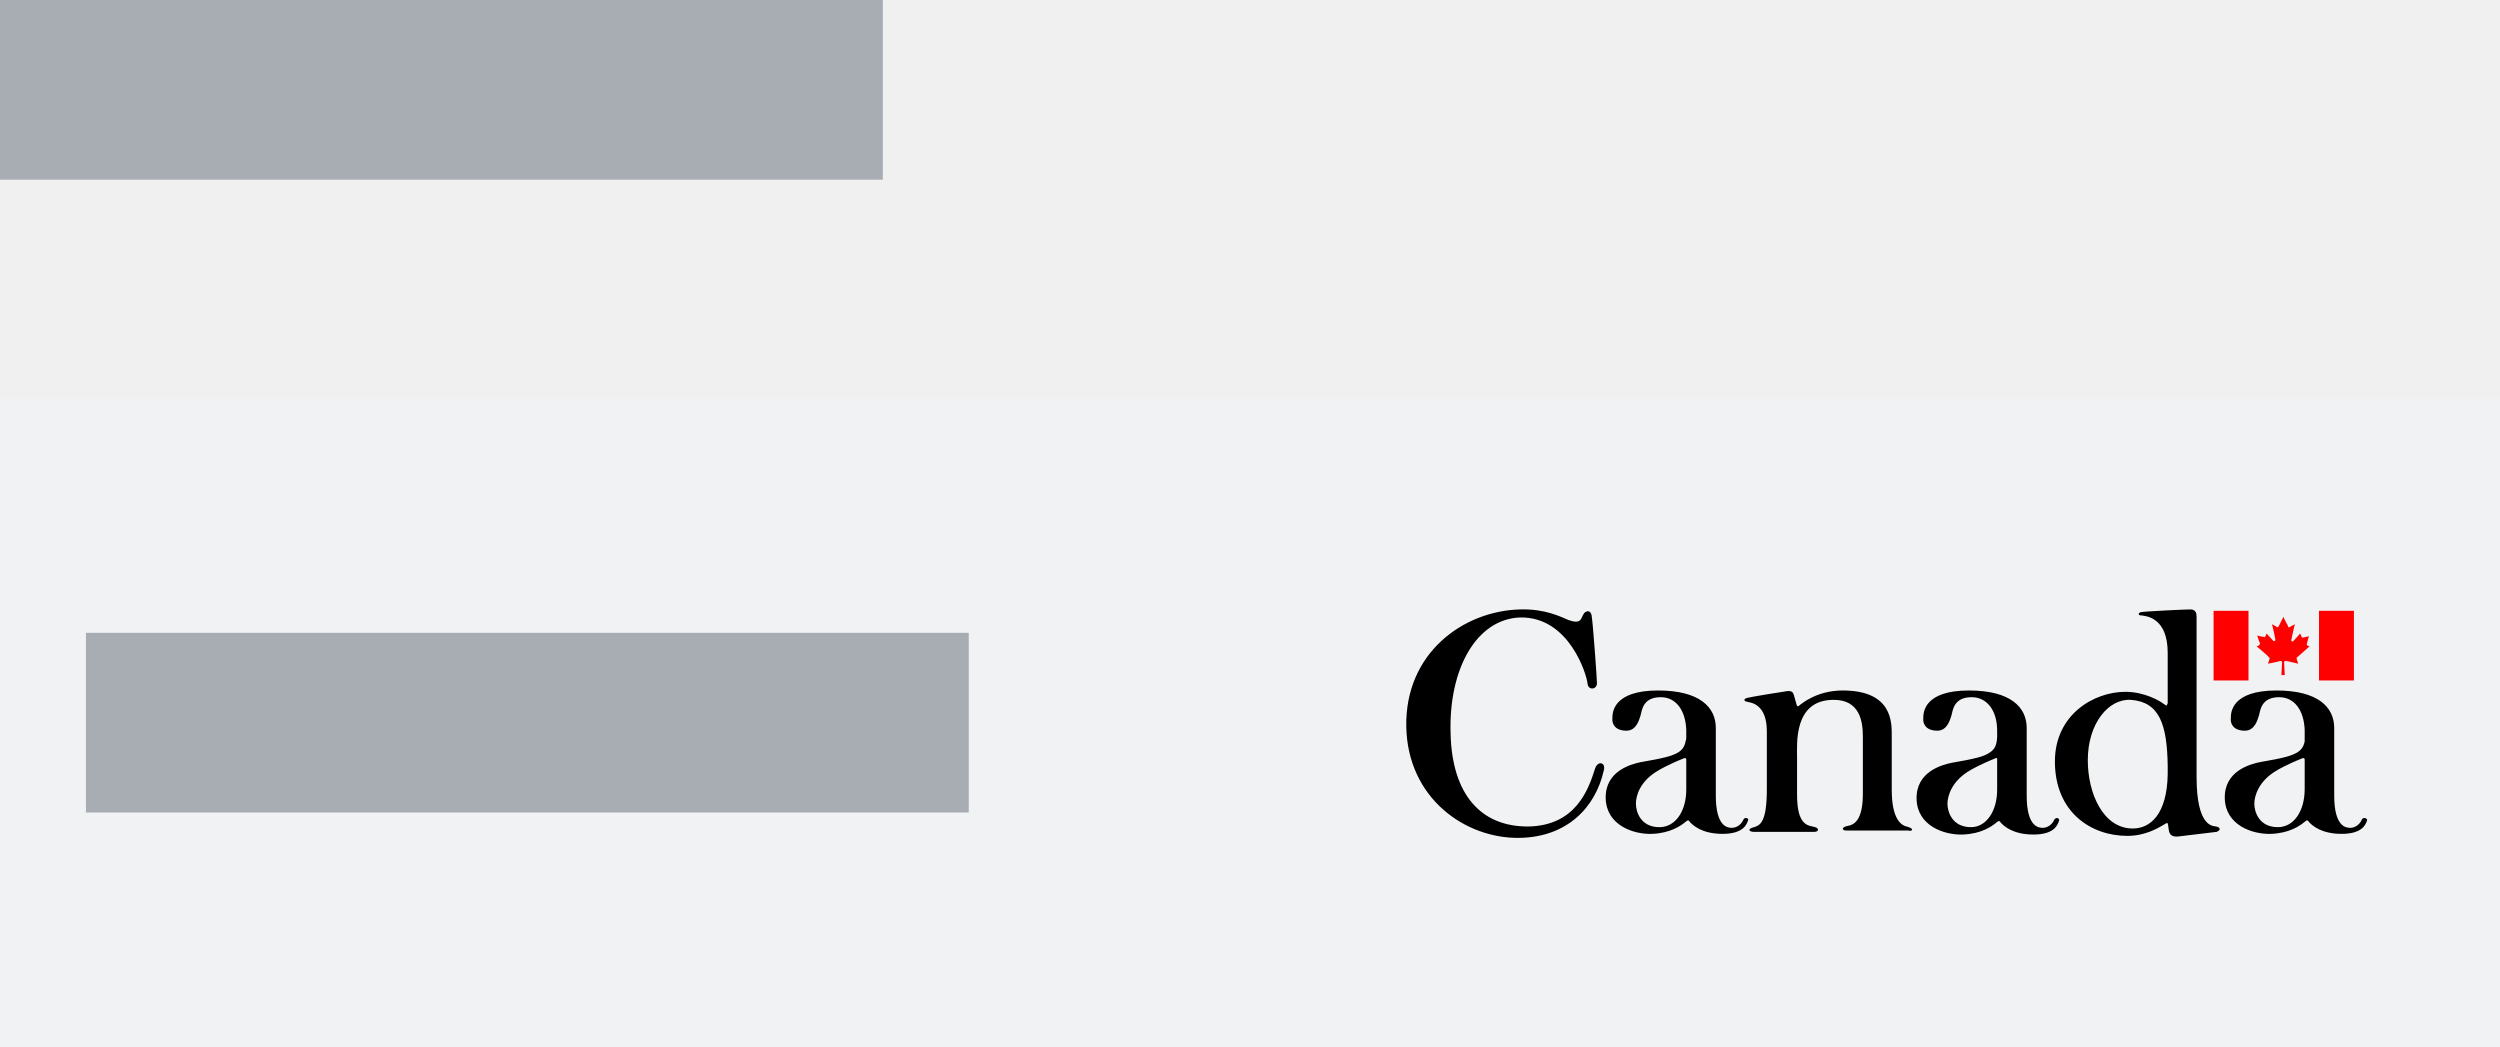
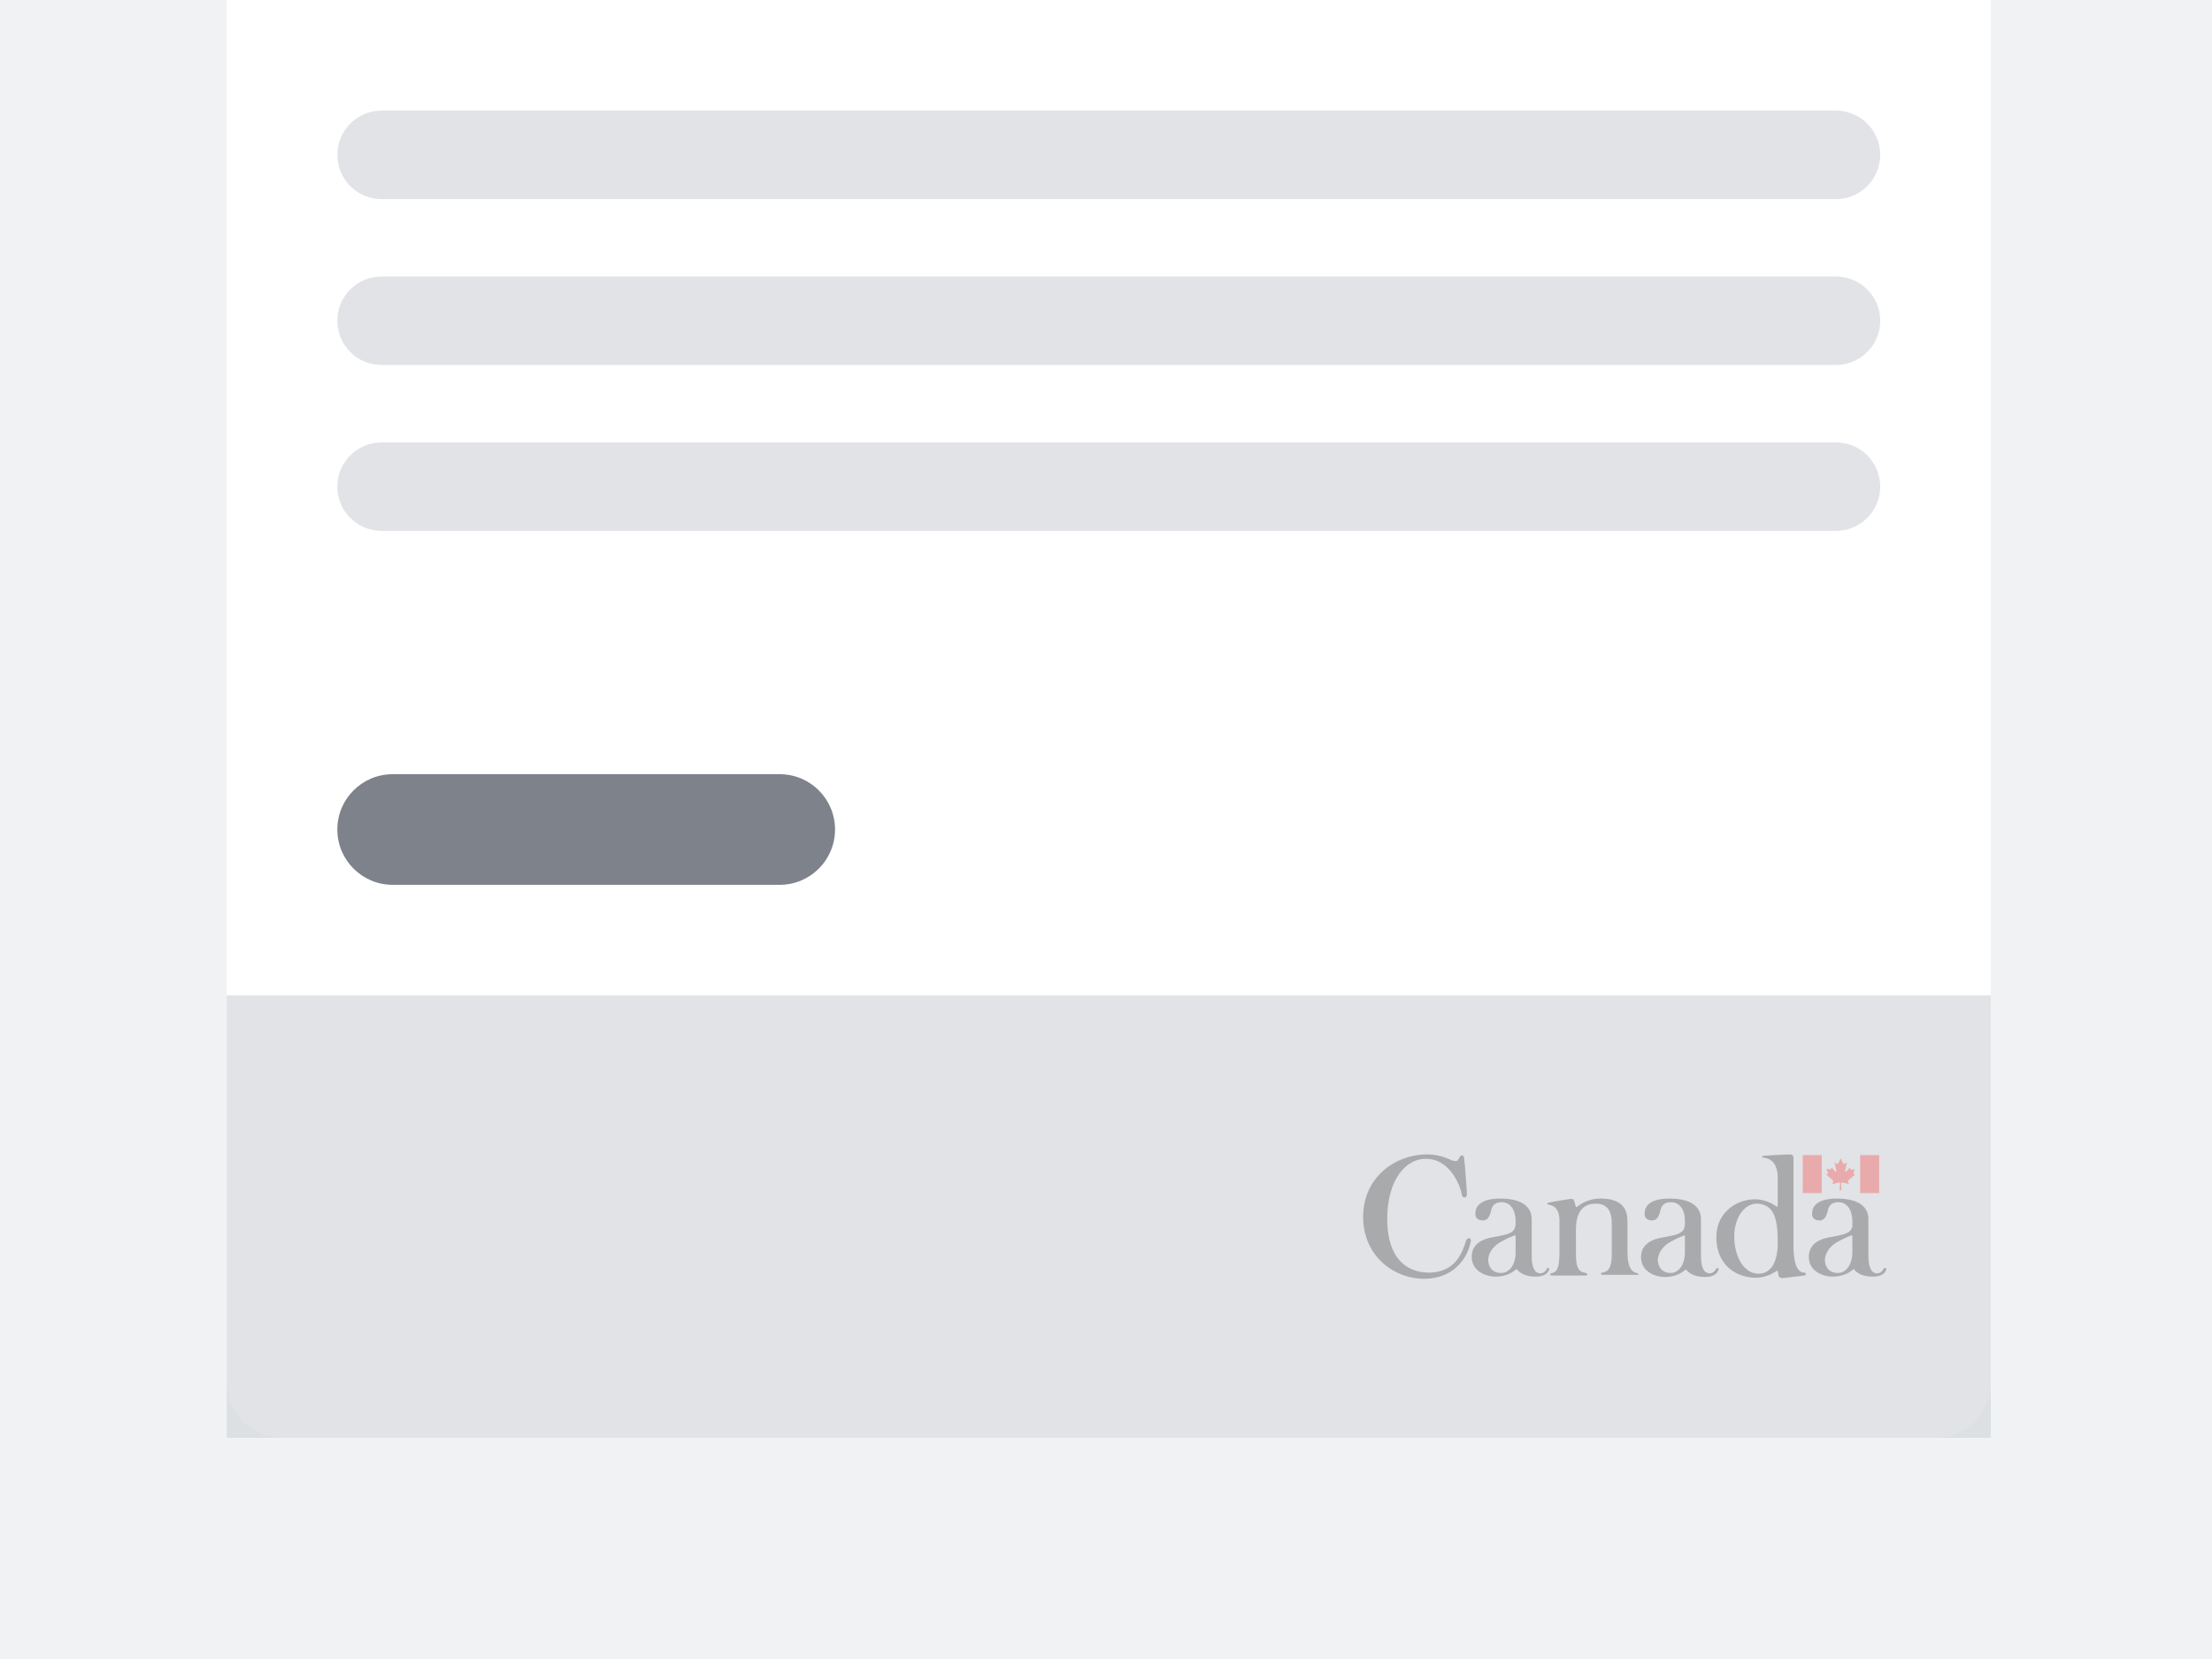
- <svg xmlns="http://www.w3.org/2000/svg" width="320" height="134" viewBox="0 0 320 134" fill="none">
-   <rect width="113" height="23" fill="#A8ADB4" />
-   <rect width="320" height="83" transform="translate(0 51)" fill="#F1F2F3" />
-   <path d="M296.833 78.179H301.302V87.099H296.833V78.179ZM289.098 82.639L288.84 82.725C288.84 82.725 290.387 84.011 290.387 84.097C290.473 84.183 290.559 84.183 290.473 84.44C290.387 84.697 290.301 84.954 290.301 84.954C290.301 84.954 291.676 84.697 291.848 84.611C292.02 84.611 292.106 84.611 292.106 84.783C292.106 84.954 292.02 86.412 292.02 86.412H292.45C292.45 86.412 292.364 84.869 292.364 84.783C292.364 84.611 292.45 84.611 292.622 84.611C292.793 84.611 294.169 84.954 294.169 84.954C294.169 84.954 294.083 84.611 293.997 84.44C293.911 84.183 293.997 84.183 294.083 84.097C294.169 84.011 295.63 82.725 295.63 82.725L295.372 82.639C295.2 82.553 295.286 82.467 295.286 82.382C295.286 82.296 295.544 81.438 295.544 81.438C295.544 81.438 294.856 81.61 294.77 81.61C294.684 81.61 294.598 81.61 294.598 81.524C294.598 81.438 294.426 81.095 294.426 81.095C294.426 81.095 293.653 81.953 293.567 82.039C293.395 82.21 293.223 82.039 293.309 81.867C293.309 81.696 293.739 79.895 293.739 79.895C293.739 79.895 293.309 80.152 293.137 80.238C292.965 80.323 292.879 80.323 292.879 80.152C292.793 79.98 292.278 79.037 292.278 78.951C292.278 78.951 291.762 79.98 291.676 80.152C291.59 80.323 291.504 80.323 291.418 80.238C291.246 80.152 290.817 79.895 290.817 79.895C290.817 79.895 291.246 81.696 291.246 81.867C291.246 82.039 291.16 82.124 290.989 82.039L290.129 81.095C290.129 81.095 290.043 81.353 289.957 81.438C289.957 81.524 289.871 81.61 289.785 81.524C289.613 81.524 288.926 81.353 288.926 81.353C288.926 81.353 289.184 82.21 289.27 82.296C289.27 82.382 289.27 82.553 289.098 82.639ZM283.339 78.179H287.809V87.099H283.339V78.179Z" fill="#FF0000" />
-   <path d="M302.304 104.933C301.96 105.705 301.273 105.963 300.843 105.963C300.327 105.963 298.78 105.877 298.78 101.846C298.78 101.846 298.78 93.699 298.78 93.184C298.78 90.526 296.718 88.382 291.389 88.382C285.631 88.382 285.545 91.212 285.545 91.898C285.459 92.67 285.888 93.528 287.349 93.528C288.639 93.528 288.982 92.07 289.154 91.555C289.326 90.955 289.412 89.24 291.733 89.24C293.709 89.24 294.913 90.955 294.999 93.442C294.999 93.871 294.999 94.128 294.999 94.385C294.999 94.557 294.999 94.642 294.999 94.814V94.9C294.827 95.757 294.397 96.186 293.624 96.529C292.592 97.044 289.584 97.472 289.24 97.558C288.037 97.815 284.685 98.673 284.771 102.189C284.857 105.62 288.295 106.82 290.701 106.734C293.022 106.649 294.397 105.705 294.999 105.191C295.342 104.933 295.342 104.933 295.6 105.276C295.944 105.62 297.061 106.734 299.726 106.734C302.476 106.734 302.82 105.448 302.992 105.019C303.078 104.762 302.476 104.505 302.304 104.933ZM291.561 105.877C289.154 105.877 288.553 103.904 288.553 102.875C288.553 101.932 289.068 99.959 291.475 98.587C291.475 98.587 292.592 97.901 294.741 97.044C294.827 97.044 294.913 97.044 294.913 97.044C294.913 97.044 294.999 97.129 294.999 97.215V97.301V97.387V100.989C294.999 103.819 293.624 105.877 291.561 105.877ZM283.654 105.791C283.31 105.705 281.161 105.963 281.161 99.445C281.161 92.927 281.161 78.948 281.161 78.948C281.161 78.691 281.161 78.005 280.388 78.005C279.614 78.005 274.458 78.262 274.114 78.348C273.77 78.348 273.512 78.777 274.114 78.777C274.715 78.863 277.466 79.034 277.466 83.579C277.466 85.809 277.466 88.039 277.466 89.668C277.466 89.754 277.466 89.84 277.466 89.84C277.466 90.011 277.466 90.097 277.38 90.183C277.38 90.183 277.38 90.183 277.38 90.269C277.294 90.354 277.208 90.269 276.95 90.097C276.52 89.754 274.544 88.553 272.051 88.553C268.012 88.553 263.027 91.469 263.027 97.472C263.027 103.904 267.582 106.992 272.309 106.992C274.629 106.992 276.262 105.963 276.864 105.62C277.552 105.191 277.466 105.276 277.552 105.877C277.638 106.306 277.552 107.163 278.755 107.077C280.044 106.906 283.138 106.563 283.74 106.477C284.341 106.22 284.169 105.877 283.654 105.791ZM272.996 106.048C269.215 106.048 267.238 101.589 267.238 97.301C267.238 92.584 269.902 89.411 272.739 89.582C276.434 89.84 277.38 92.756 277.466 97.987C277.466 98.33 277.466 98.673 277.466 99.102C277.38 104.247 275.231 106.048 272.996 106.048ZM262.941 104.933C262.597 105.705 261.909 105.963 261.48 105.963C260.964 105.963 259.417 105.877 259.417 101.846C259.417 101.846 259.417 93.699 259.417 93.184C259.417 90.526 257.354 88.382 252.026 88.382C246.267 88.382 246.181 91.212 246.181 91.898C246.095 92.67 246.525 93.528 247.986 93.528C249.275 93.528 249.619 92.07 249.791 91.555C249.963 90.955 250.049 89.24 252.369 89.24C254.346 89.24 255.635 90.955 255.635 93.528V93.613C255.635 93.699 255.635 93.785 255.635 93.785V94.042C255.635 94.128 255.635 94.299 255.635 94.385C255.549 95.671 255.206 96.1 254.174 96.615C253.143 97.129 250.135 97.558 249.791 97.644C248.588 97.901 245.236 98.759 245.322 102.275C245.408 105.705 248.846 106.906 251.252 106.82C253.573 106.734 254.948 105.791 255.549 105.276C255.893 105.019 255.893 105.019 256.151 105.362C256.495 105.705 257.612 106.82 260.276 106.82C263.027 106.82 263.371 105.534 263.542 105.105C263.714 104.762 263.199 104.505 262.941 104.933ZM252.284 105.877C249.877 105.877 249.275 103.904 249.275 102.875C249.275 101.932 249.791 99.959 252.198 98.587C252.198 98.587 253.315 97.901 255.464 97.044C255.549 97.044 255.635 97.044 255.635 97.044V97.129C255.635 97.215 255.635 97.301 255.635 97.472V97.387C255.635 97.387 255.635 97.387 255.635 97.472V101.074C255.635 103.819 254.26 105.877 252.284 105.877ZM244.033 105.791C243.345 105.62 242.142 104.848 242.142 101.074V94.213C242.142 92.584 242.314 88.382 235.868 88.382C232.516 88.382 230.625 90.097 230.453 90.183C230.195 90.44 230.023 90.526 229.938 90.097C229.852 89.754 229.68 89.24 229.594 88.897C229.508 88.639 229.336 88.382 228.734 88.468C228.133 88.553 224.351 89.154 223.663 89.325C223.062 89.497 223.234 89.754 223.663 89.84C224.093 89.926 226.156 90.097 226.156 93.613C226.156 97.129 226.156 100.989 226.156 100.989C226.156 105.276 225.296 105.62 224.523 105.877C223.492 106.134 224.007 106.477 224.437 106.477C224.437 106.477 232.086 106.477 232.258 106.477C232.774 106.477 233.032 105.963 232 105.791C230.969 105.62 230.023 105.019 230.023 101.675C230.023 101.332 230.023 97.644 230.023 96.958C230.023 95.157 229.594 89.668 234.579 89.582C238.102 89.497 238.446 92.413 238.446 94.299V101.589C238.446 104.59 237.587 105.534 236.555 105.705C235.61 105.877 235.782 106.306 236.298 106.306C236.469 106.306 244.291 106.306 244.291 106.306C244.72 106.477 245.15 106.048 244.033 105.791ZM223.148 104.933C222.804 105.705 222.116 105.963 221.687 105.963C221.171 105.963 219.624 105.877 219.624 101.846C219.624 101.846 219.624 93.699 219.624 93.184C219.624 90.526 217.561 88.382 212.233 88.382C206.474 88.382 206.388 91.212 206.388 91.898C206.302 92.67 206.732 93.528 208.193 93.528C209.482 93.528 209.826 92.07 209.998 91.555C210.17 90.955 210.256 89.24 212.576 89.24C214.553 89.24 215.756 90.955 215.842 93.442C215.842 93.871 215.842 94.128 215.842 94.385C215.842 94.557 215.842 94.728 215.756 94.814V94.9C215.585 95.757 215.155 96.186 214.381 96.529C213.35 97.044 210.342 97.472 209.998 97.558C208.795 97.815 205.443 98.673 205.529 102.189C205.615 105.62 209.053 106.82 211.459 106.734C213.78 106.649 215.155 105.705 215.756 105.191C216.1 104.933 216.1 104.933 216.358 105.276C216.702 105.62 217.819 106.734 220.483 106.734C223.234 106.734 223.578 105.448 223.749 105.019C223.921 104.762 223.32 104.505 223.148 104.933ZM212.405 105.877C209.998 105.877 209.396 103.904 209.396 102.875C209.396 101.846 209.912 99.959 212.319 98.587C212.319 98.587 213.436 97.901 215.585 97.044C215.671 97.044 215.756 97.044 215.756 97.044C215.756 97.044 215.842 97.129 215.842 97.215C215.842 97.215 215.842 97.301 215.842 97.387V97.472V101.074C215.842 103.819 214.467 105.877 212.405 105.877ZM204.154 98.416C203.294 101.16 201.661 105.62 195.731 105.791C189.543 105.877 185.847 101.675 185.675 93.871C185.418 85.552 189.027 79.206 194.614 79.034C200.888 78.948 203.122 86.409 203.208 87.524C203.294 88.382 204.412 88.296 204.412 87.439C204.412 87.01 203.896 79.635 203.724 78.777C203.552 77.919 202.865 78.262 202.693 78.605C202.607 78.863 202.779 78.348 202.435 79.12C202.091 79.892 201.146 79.463 200.802 79.377C199.77 78.948 197.794 77.919 194.614 78.005C187.308 78.177 179.831 83.579 180.003 93.013C180.175 102.189 187.566 107.335 194.442 107.249C200.716 107.163 204.24 103.218 205.271 98.673C205.615 97.558 204.498 97.301 204.154 98.416Z" fill="black" />
-   <rect x="11" y="81" width="113" height="23" fill="#A8ADB4" />
+ <svg xmlns="http://www.w3.org/2000/svg" width="400" height="300" viewBox="0 0 400 300" fill="none">
+   <rect width="400" height="300" fill="#F1F2F3" />
+   <path d="M41 0H360V250C360 255.523 355.523 260 350 260H51C45.477 260 41 255.523 41 250V0Z" fill="white" />
+   <rect x="61" y="140" width="90" height="20" rx="10" fill="#7D828B" />
+   <rect x="61" y="20" width="279" height="16" rx="8" fill="#D6D9DD" fill-opacity="0.75" />
+   <rect x="61" y="50" width="279" height="16" rx="8" fill="#D6D9DD" fill-opacity="0.75" />
+   <rect x="61" y="80" width="279" height="16" rx="8" fill="#D6D9DD" fill-opacity="0.75" />
+   <rect width="319" height="80" transform="translate(41 180)" fill="#D6D9DD" fill-opacity="0.75" />
+   <path d="M336.371 208.888H339.809V215.748H336.371V208.888ZM330.421 212.318L330.223 212.384C330.223 212.384 331.413 213.374 331.413 213.44C331.479 213.506 331.545 213.506 331.479 213.703C331.413 213.901 331.347 214.099 331.347 214.099C331.347 214.099 332.405 213.901 332.537 213.835C332.669 213.835 332.735 213.835 332.735 213.967C332.735 214.099 332.669 215.221 332.669 215.221H333C333 215.221 332.934 214.033 332.934 213.967C332.934 213.835 333 213.835 333.132 213.835C333.264 213.835 334.322 214.099 334.322 214.099C334.322 214.099 334.256 213.835 334.19 213.703C334.124 213.506 334.19 213.506 334.256 213.44C334.322 213.374 335.446 212.384 335.446 212.384L335.247 212.318C335.115 212.252 335.181 212.186 335.181 212.12C335.181 212.054 335.38 211.395 335.38 211.395C335.38 211.395 334.851 211.526 334.785 211.526C334.719 211.526 334.652 211.526 334.652 211.46C334.652 211.395 334.52 211.131 334.52 211.131C334.52 211.131 333.925 211.79 333.859 211.856C333.727 211.988 333.595 211.856 333.661 211.724C333.661 211.592 333.991 210.207 333.991 210.207C333.991 210.207 333.661 210.405 333.529 210.471C333.396 210.537 333.33 210.537 333.33 210.405C333.264 210.273 332.867 209.547 332.867 209.481C332.867 209.481 332.471 210.273 332.405 210.405C332.338 210.537 332.272 210.537 332.206 210.471C332.074 210.405 331.743 210.207 331.743 210.207C331.743 210.207 332.074 211.592 332.074 211.724C332.074 211.856 332.008 211.922 331.876 211.856L331.215 211.131C331.215 211.131 331.148 211.329 331.082 211.395C331.082 211.46 331.016 211.526 330.95 211.46C330.818 211.46 330.289 211.329 330.289 211.329C330.289 211.329 330.487 211.988 330.553 212.054C330.553 212.12 330.553 212.252 330.421 212.318ZM325.992 208.888H329.43V215.748H325.992V208.888Z" fill="#FF0000" fill-opacity="0.25" />
+   <path d="M340.58 229.468C340.316 230.062 339.787 230.26 339.456 230.26C339.059 230.26 337.869 230.194 337.869 227.093C337.869 227.093 337.869 220.826 337.869 220.43C337.869 218.385 336.283 216.736 332.184 216.736C327.754 216.736 327.688 218.913 327.688 219.441C327.622 220.035 327.953 220.694 329.076 220.694C330.068 220.694 330.333 219.573 330.465 219.177C330.597 218.715 330.663 217.396 332.448 217.396C333.969 217.396 334.894 218.715 334.96 220.628C334.96 220.958 334.96 221.156 334.96 221.354C334.96 221.486 334.96 221.552 334.96 221.684V221.75C334.828 222.409 334.498 222.739 333.903 223.003C333.109 223.399 330.795 223.729 330.531 223.795C329.605 223.993 327.027 224.652 327.093 227.357C327.159 229.996 329.804 230.919 331.655 230.853C333.44 230.787 334.498 230.062 334.96 229.666C335.225 229.468 335.225 229.468 335.423 229.732C335.688 229.996 336.547 230.853 338.597 230.853C340.712 230.853 340.977 229.864 341.109 229.534C341.175 229.336 340.712 229.138 340.58 229.468ZM332.316 230.194C330.465 230.194 330.002 228.676 330.002 227.885C330.002 227.159 330.399 225.642 332.25 224.586C332.25 224.586 333.109 224.059 334.762 223.399C334.828 223.399 334.894 223.399 334.894 223.399C334.894 223.399 334.96 223.465 334.96 223.531V223.597V223.663V226.433C334.96 228.61 333.903 230.194 332.316 230.194ZM326.234 230.128C325.969 230.062 324.316 230.26 324.316 225.246C324.316 220.232 324.316 209.48 324.316 209.48C324.316 209.282 324.316 208.754 323.721 208.754C323.126 208.754 319.16 208.952 318.895 209.018C318.631 209.018 318.432 209.348 318.895 209.348C319.358 209.414 321.474 209.546 321.474 213.042C321.474 214.757 321.474 216.472 321.474 217.726C321.474 217.792 321.474 217.858 321.474 217.858C321.474 217.989 321.474 218.055 321.407 218.121C321.407 218.121 321.407 218.121 321.407 218.187C321.341 218.253 321.275 218.187 321.077 218.055C320.746 217.792 319.226 216.868 317.308 216.868C314.201 216.868 310.367 219.111 310.367 223.729C310.367 228.676 313.871 231.051 317.507 231.051C319.292 231.051 320.548 230.26 321.011 229.996C321.54 229.666 321.474 229.732 321.54 230.194C321.606 230.524 321.54 231.183 322.465 231.117C323.457 230.985 325.837 230.721 326.3 230.655C326.763 230.458 326.63 230.194 326.234 230.128ZM318.036 230.326C315.127 230.326 313.606 226.895 313.606 223.597C313.606 219.969 315.656 217.528 317.837 217.66C320.68 217.858 321.407 220.1 321.474 224.125C321.474 224.388 321.474 224.652 321.474 224.982C321.407 228.94 319.755 230.326 318.036 230.326ZM310.301 229.468C310.036 230.062 309.507 230.26 309.177 230.26C308.78 230.26 307.59 230.194 307.59 227.093C307.59 227.093 307.59 220.826 307.59 220.43C307.59 218.385 306.003 216.736 301.904 216.736C297.475 216.736 297.409 218.913 297.409 219.441C297.343 220.035 297.673 220.694 298.797 220.694C299.789 220.694 300.053 219.573 300.185 219.177C300.318 218.715 300.384 217.396 302.169 217.396C303.689 217.396 304.681 218.715 304.681 220.694V220.76C304.681 220.826 304.681 220.892 304.681 220.892V221.09C304.681 221.156 304.681 221.288 304.681 221.354C304.615 222.343 304.35 222.673 303.557 223.069C302.764 223.465 300.45 223.795 300.185 223.861C299.26 224.059 296.681 224.718 296.748 227.423C296.814 230.062 299.458 230.985 301.309 230.919C303.094 230.853 304.152 230.128 304.615 229.732C304.879 229.534 304.879 229.534 305.078 229.798C305.342 230.062 306.202 230.919 308.251 230.919C310.367 230.919 310.631 229.93 310.763 229.6C310.896 229.336 310.499 229.138 310.301 229.468ZM302.103 230.194C300.252 230.194 299.789 228.676 299.789 227.885C299.789 227.159 300.185 225.642 302.037 224.586C302.037 224.586 302.896 224.059 304.549 223.399C304.615 223.399 304.681 223.399 304.681 223.399V223.465C304.681 223.531 304.681 223.597 304.681 223.729V223.663C304.681 223.663 304.681 223.663 304.681 223.729V226.499C304.681 228.61 303.623 230.194 302.103 230.194ZM295.756 230.128C295.227 229.996 294.301 229.402 294.301 226.499V221.222C294.301 219.969 294.434 216.736 289.475 216.736C286.897 216.736 285.442 218.055 285.31 218.121C285.112 218.319 284.98 218.385 284.913 218.055C284.847 217.792 284.715 217.396 284.649 217.132C284.583 216.934 284.451 216.736 283.988 216.802C283.525 216.868 280.616 217.33 280.087 217.462C279.624 217.594 279.757 217.792 280.087 217.858C280.418 217.924 282.005 218.055 282.005 220.76C282.005 223.465 282.005 226.433 282.005 226.433C282.005 229.732 281.343 229.996 280.748 230.194C279.955 230.392 280.352 230.655 280.682 230.655C280.682 230.655 286.566 230.655 286.699 230.655C287.095 230.655 287.294 230.26 286.5 230.128C285.707 229.996 284.98 229.534 284.98 226.961C284.98 226.697 284.98 223.861 284.98 223.333C284.98 221.948 284.649 217.726 288.484 217.66C291.194 217.594 291.459 219.837 291.459 221.288V226.895C291.459 229.204 290.797 229.93 290.004 230.062C289.277 230.194 289.409 230.524 289.806 230.524C289.938 230.524 295.954 230.524 295.954 230.524C296.285 230.655 296.615 230.326 295.756 230.128ZM279.691 229.468C279.426 230.062 278.897 230.26 278.567 230.26C278.17 230.26 276.98 230.194 276.98 227.093C276.98 227.093 276.98 220.826 276.98 220.43C276.98 218.385 275.393 216.736 271.294 216.736C266.865 216.736 266.799 218.913 266.799 219.441C266.733 220.035 267.063 220.694 268.187 220.694C269.179 220.694 269.443 219.573 269.575 219.177C269.708 218.715 269.774 217.396 271.559 217.396C273.079 217.396 274.005 218.715 274.071 220.628C274.071 220.958 274.071 221.156 274.071 221.354C274.071 221.486 274.071 221.618 274.005 221.684V221.75C273.873 222.409 273.542 222.739 272.947 223.003C272.154 223.399 269.84 223.729 269.575 223.795C268.65 223.993 266.071 224.652 266.138 227.357C266.204 229.996 268.848 230.919 270.699 230.853C272.484 230.787 273.542 230.062 274.005 229.666C274.269 229.468 274.269 229.468 274.468 229.732C274.732 229.996 275.592 230.853 277.641 230.853C279.757 230.853 280.021 229.864 280.153 229.534C280.286 229.336 279.823 229.138 279.691 229.468ZM271.427 230.194C269.575 230.194 269.113 228.676 269.113 227.885C269.113 227.093 269.509 225.642 271.36 224.586C271.36 224.586 272.22 224.059 273.873 223.399C273.939 223.399 274.005 223.399 274.005 223.399C274.005 223.399 274.071 223.465 274.071 223.531C274.071 223.531 274.071 223.597 274.071 223.663V223.729V226.499C274.071 228.61 273.013 230.194 271.427 230.194ZM265.08 224.454C264.419 226.565 263.163 229.996 258.601 230.128C253.841 230.194 250.998 226.961 250.866 220.958C250.667 214.559 253.444 209.677 257.741 209.546C262.568 209.48 264.286 215.219 264.353 216.076C264.419 216.736 265.278 216.67 265.278 216.01C265.278 215.681 264.881 210.007 264.749 209.348C264.617 208.688 264.088 208.952 263.956 209.216C263.89 209.414 264.022 209.018 263.758 209.611C263.493 210.205 262.766 209.875 262.501 209.809C261.708 209.48 260.187 208.688 257.741 208.754C252.122 208.886 246.37 213.042 246.502 220.298C246.634 227.357 252.32 231.315 257.609 231.249C262.435 231.183 265.146 228.149 265.939 224.652C266.204 223.795 265.344 223.597 265.08 224.454Z" fill="black" fill-opacity="0.25" />
</svg>
